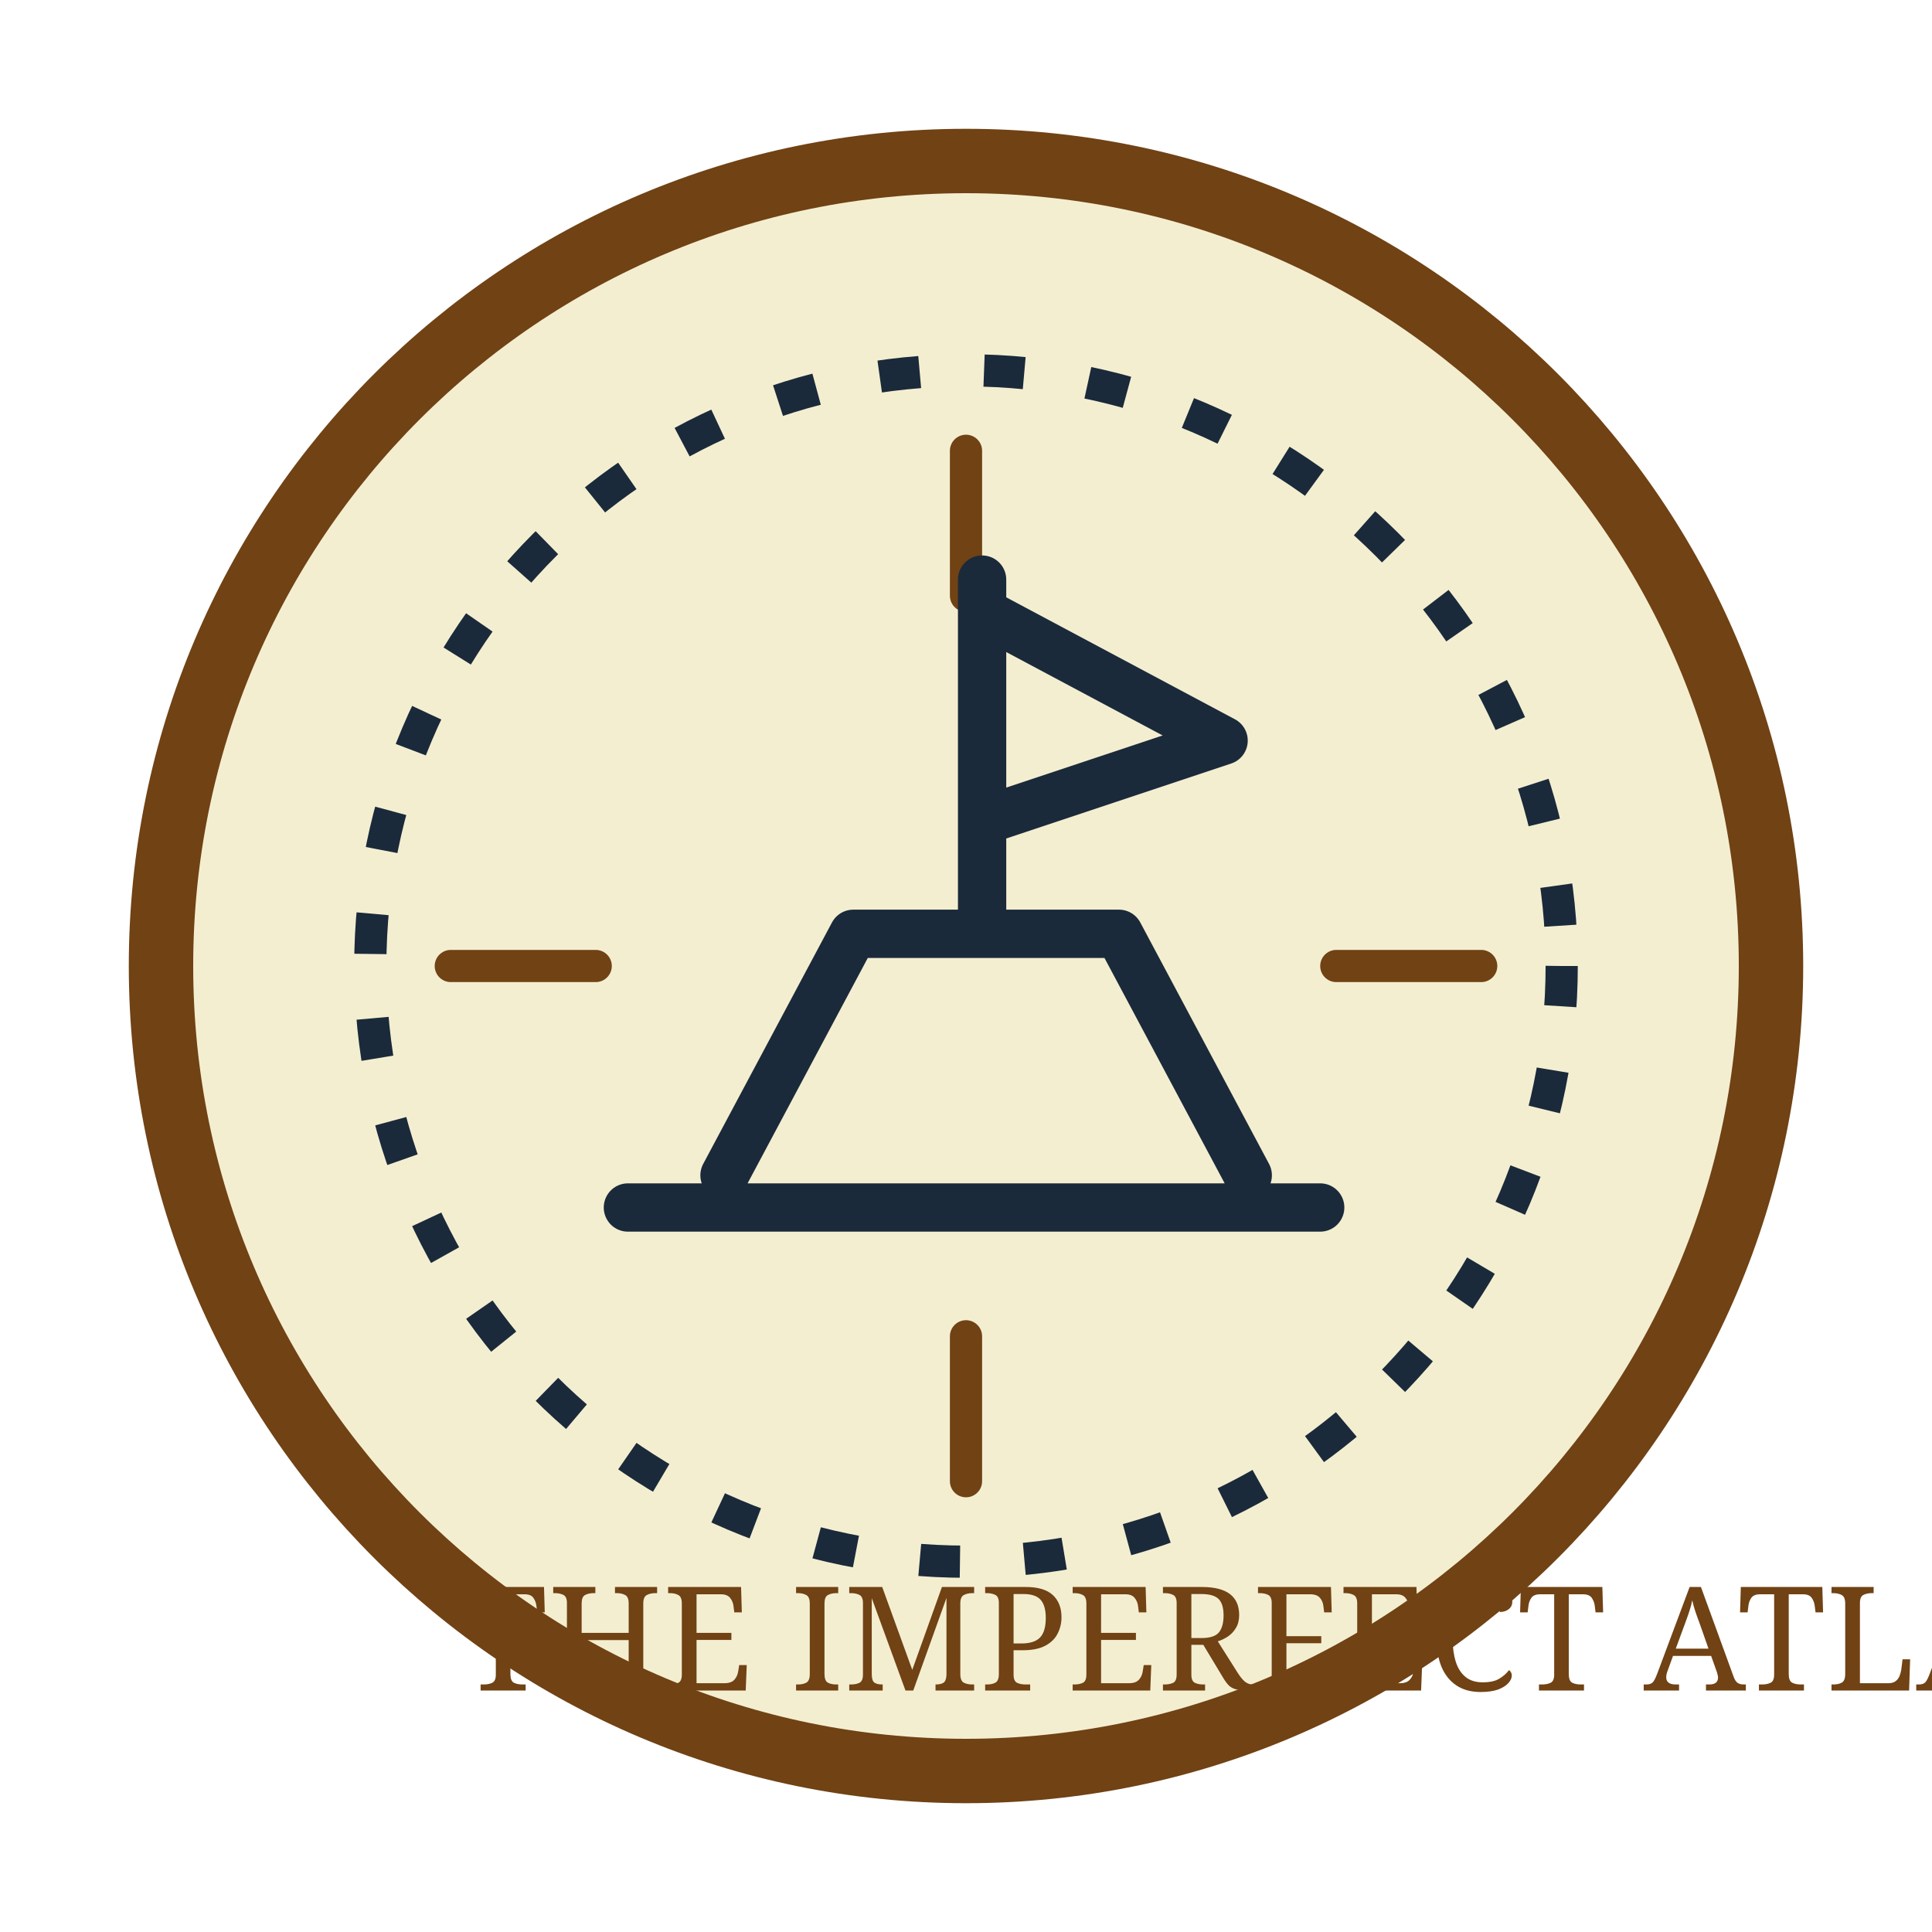
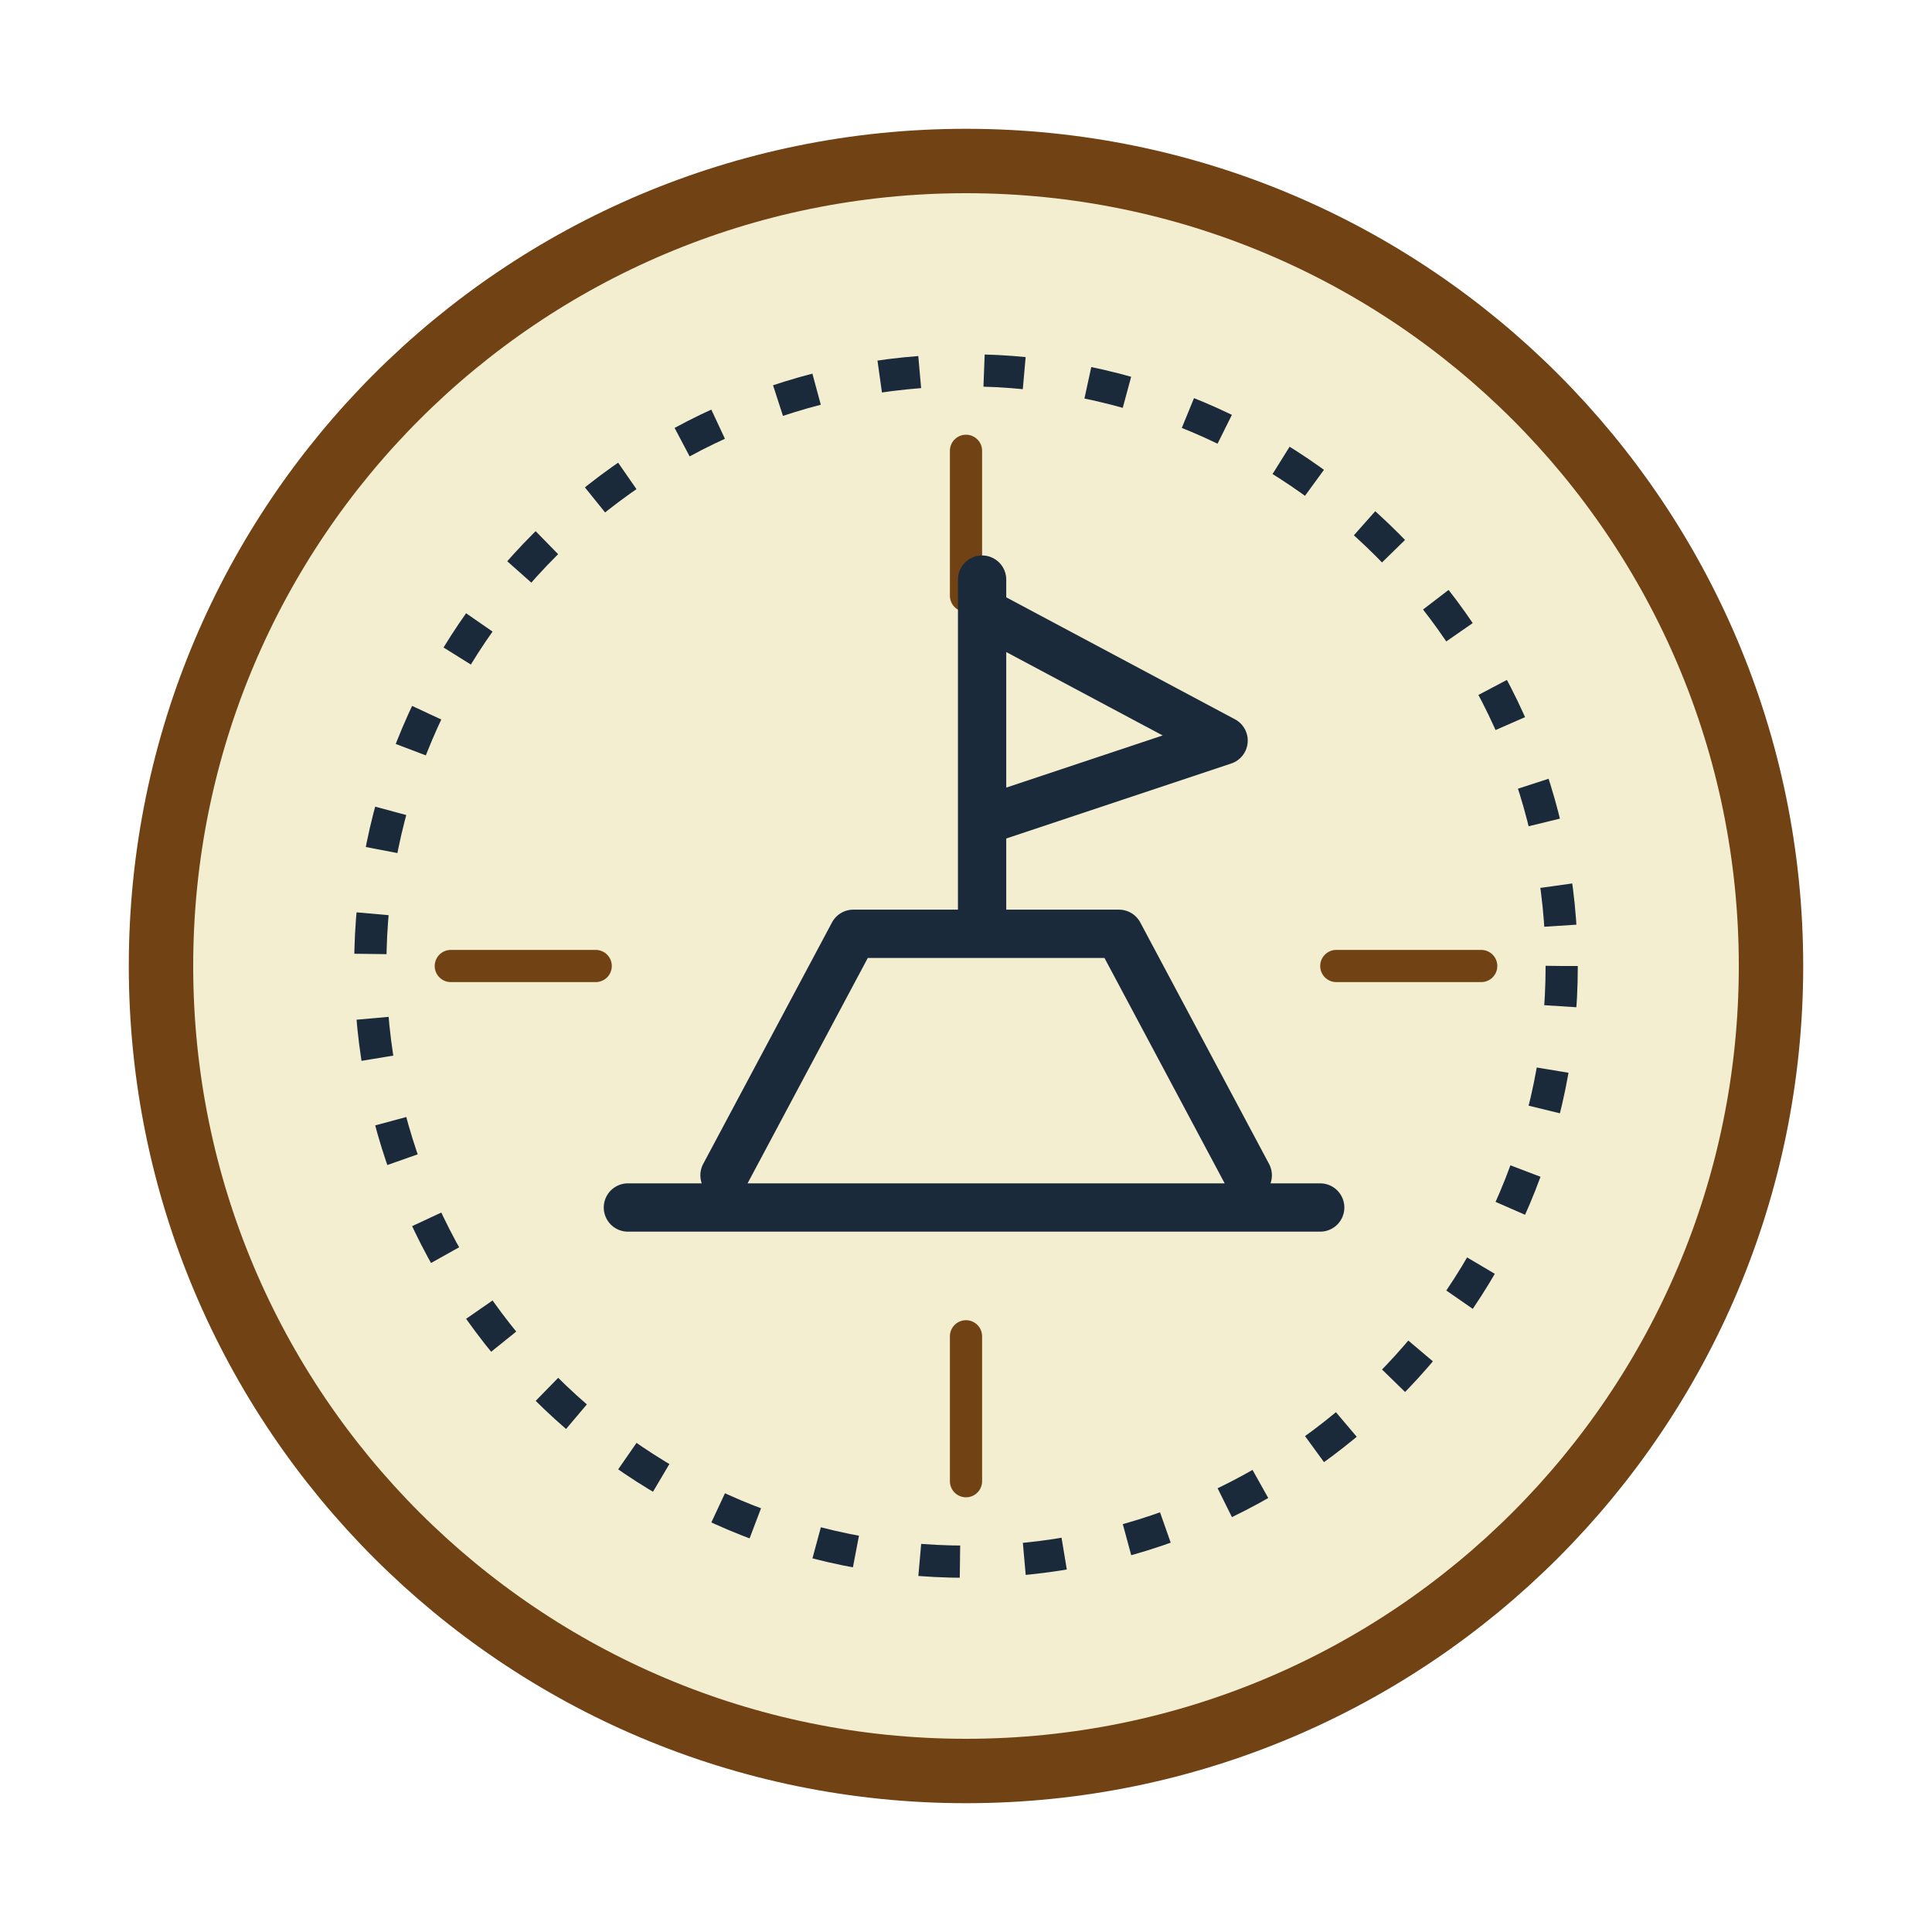
<svg xmlns="http://www.w3.org/2000/svg" viewBox="0 0 240 240" role="img" aria-labelledby="title desc">
  <rect width="240" height="240" fill="none" />
  <circle cx="120" cy="120" r="100" fill="#F4EED1" stroke="#704214" stroke-width="8" />
  <circle cx="120" cy="120" r="74" fill="none" stroke="#1A2A3A" stroke-width="4" stroke-dasharray="5 8" />
  <path d="M120 56v18M120 166v18M56 120h18M166 120h18" stroke="#704214" stroke-width="4" stroke-linecap="round" />
  <path d="M78 150h86M90 146l16-30h33l16 30M122 116V72M122 76l30 16-30 10" fill="none" stroke="#1A2A3A" stroke-width="6" stroke-linecap="round" stroke-linejoin="round" />
-   <text x="57" y="210" fill="#704214" font-family="serif" font-size="18">THE IMPERFECT ATLAS</text>
</svg>
